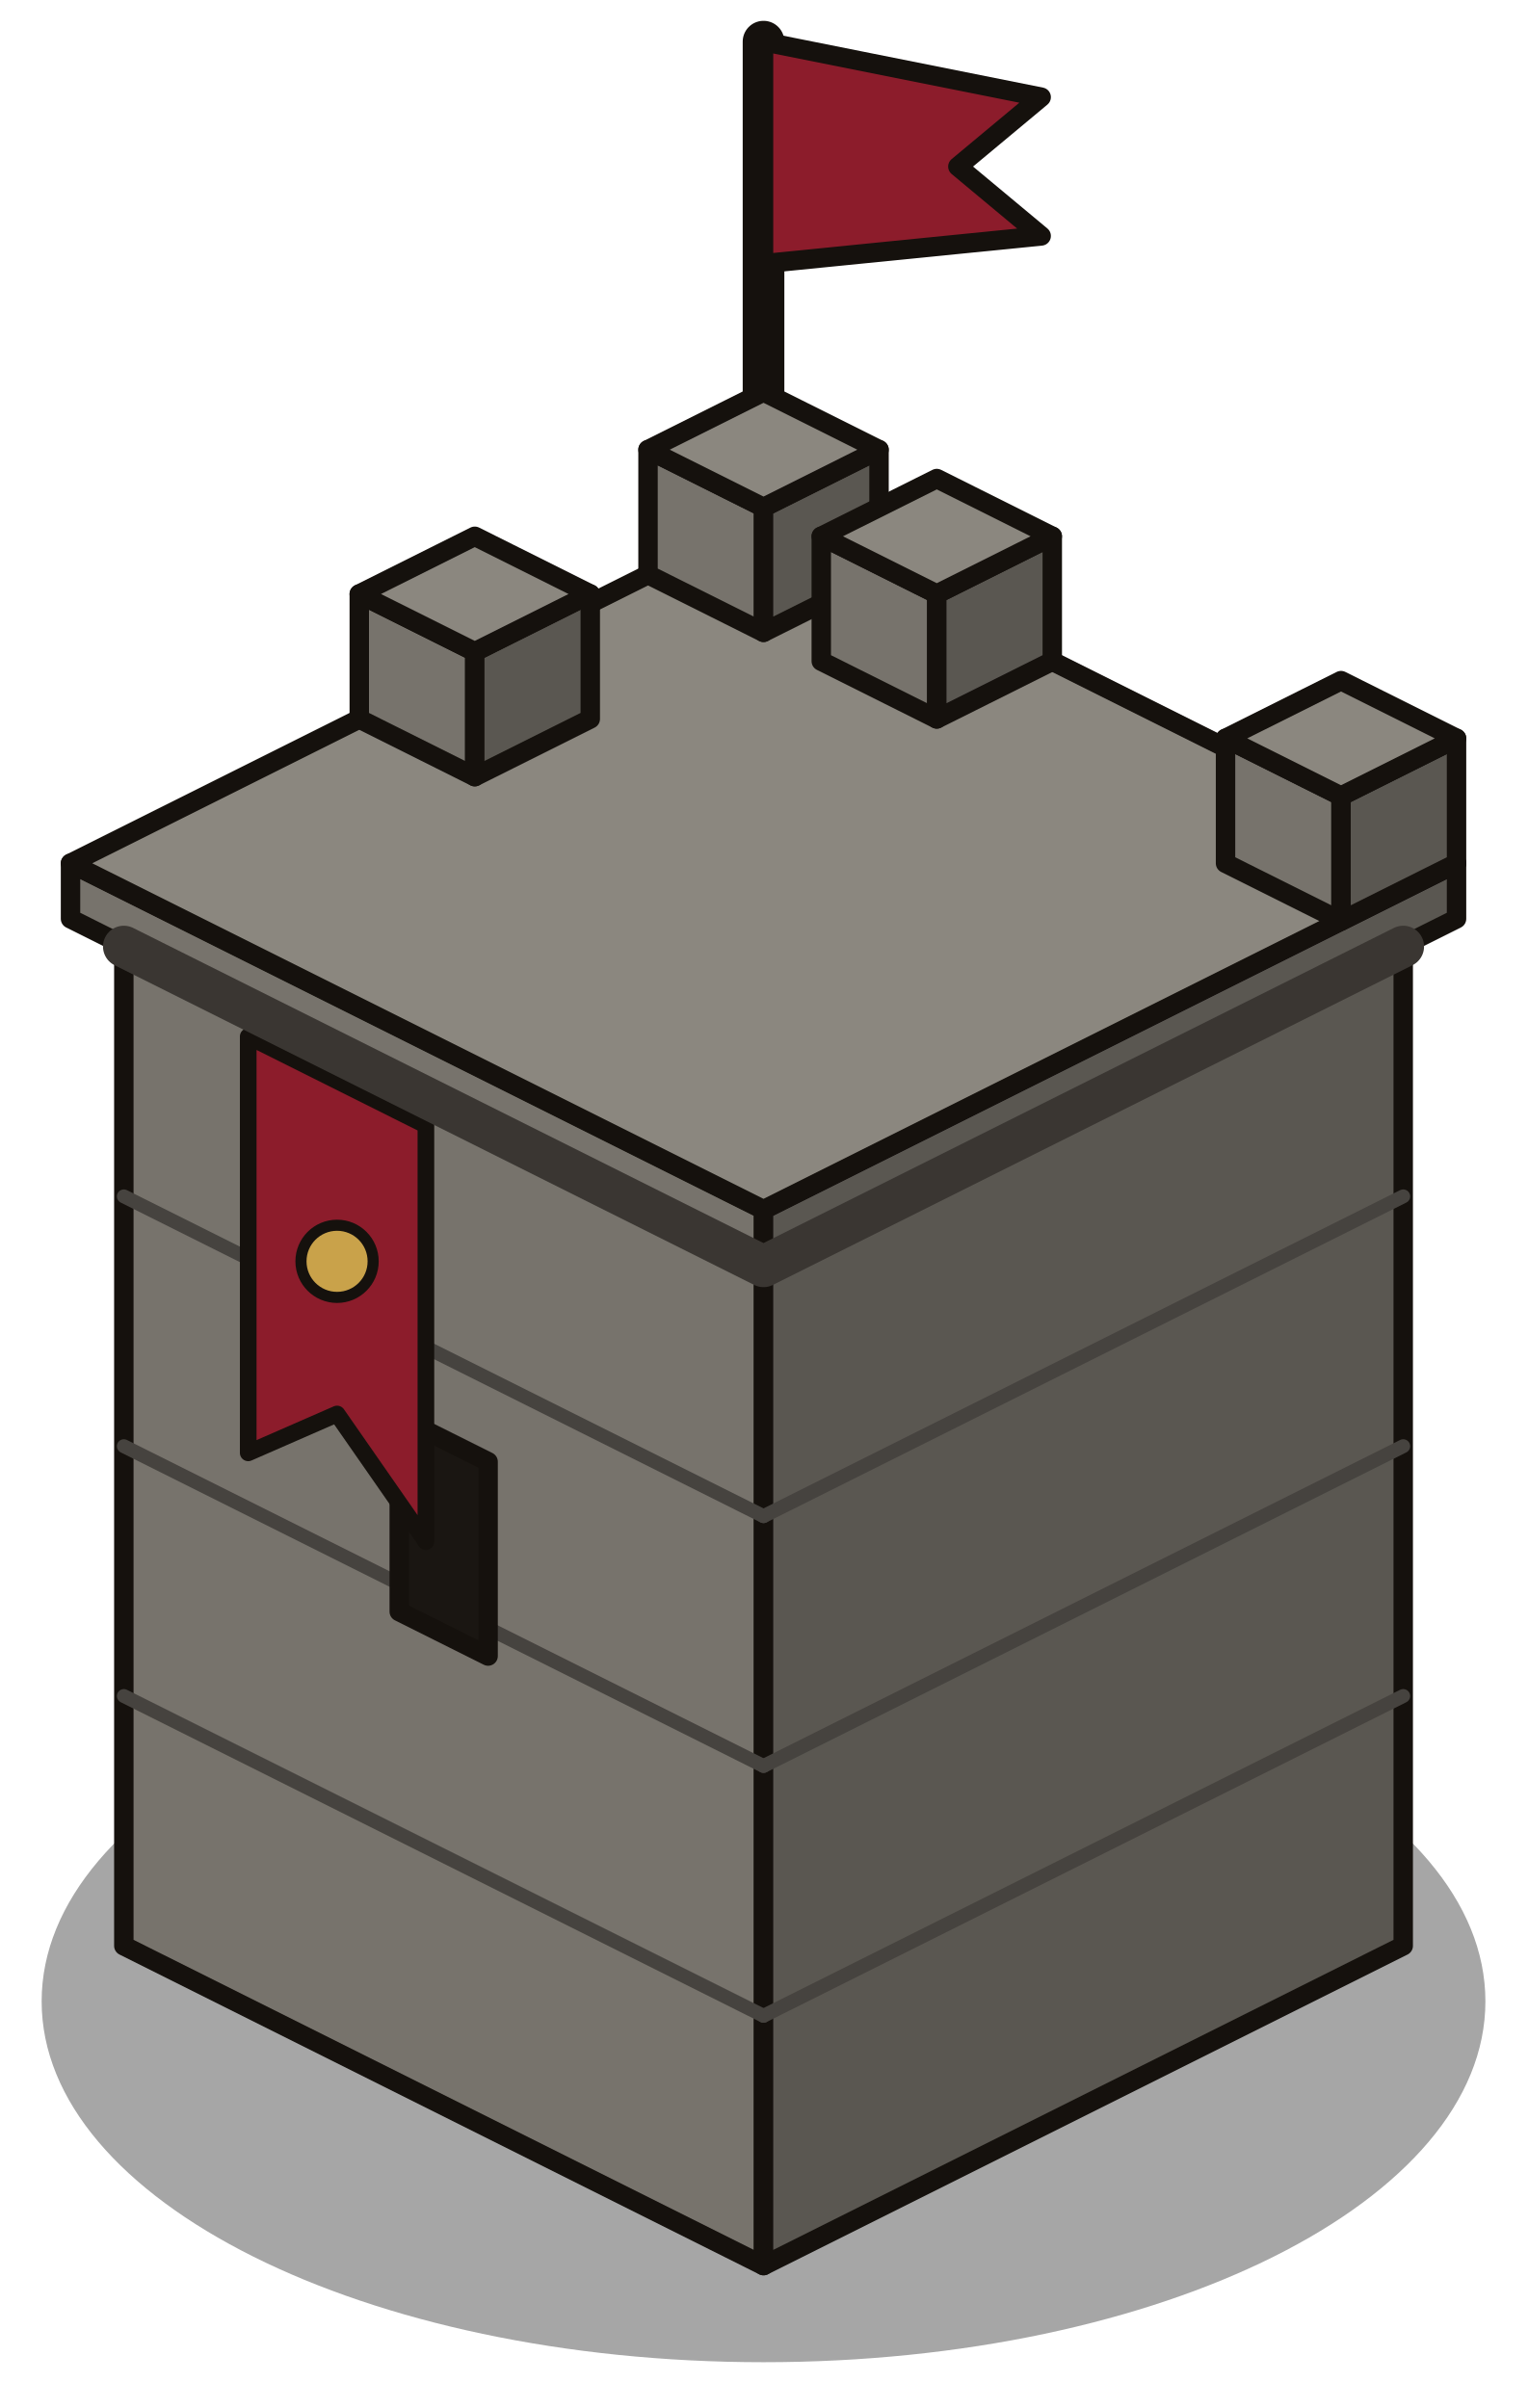
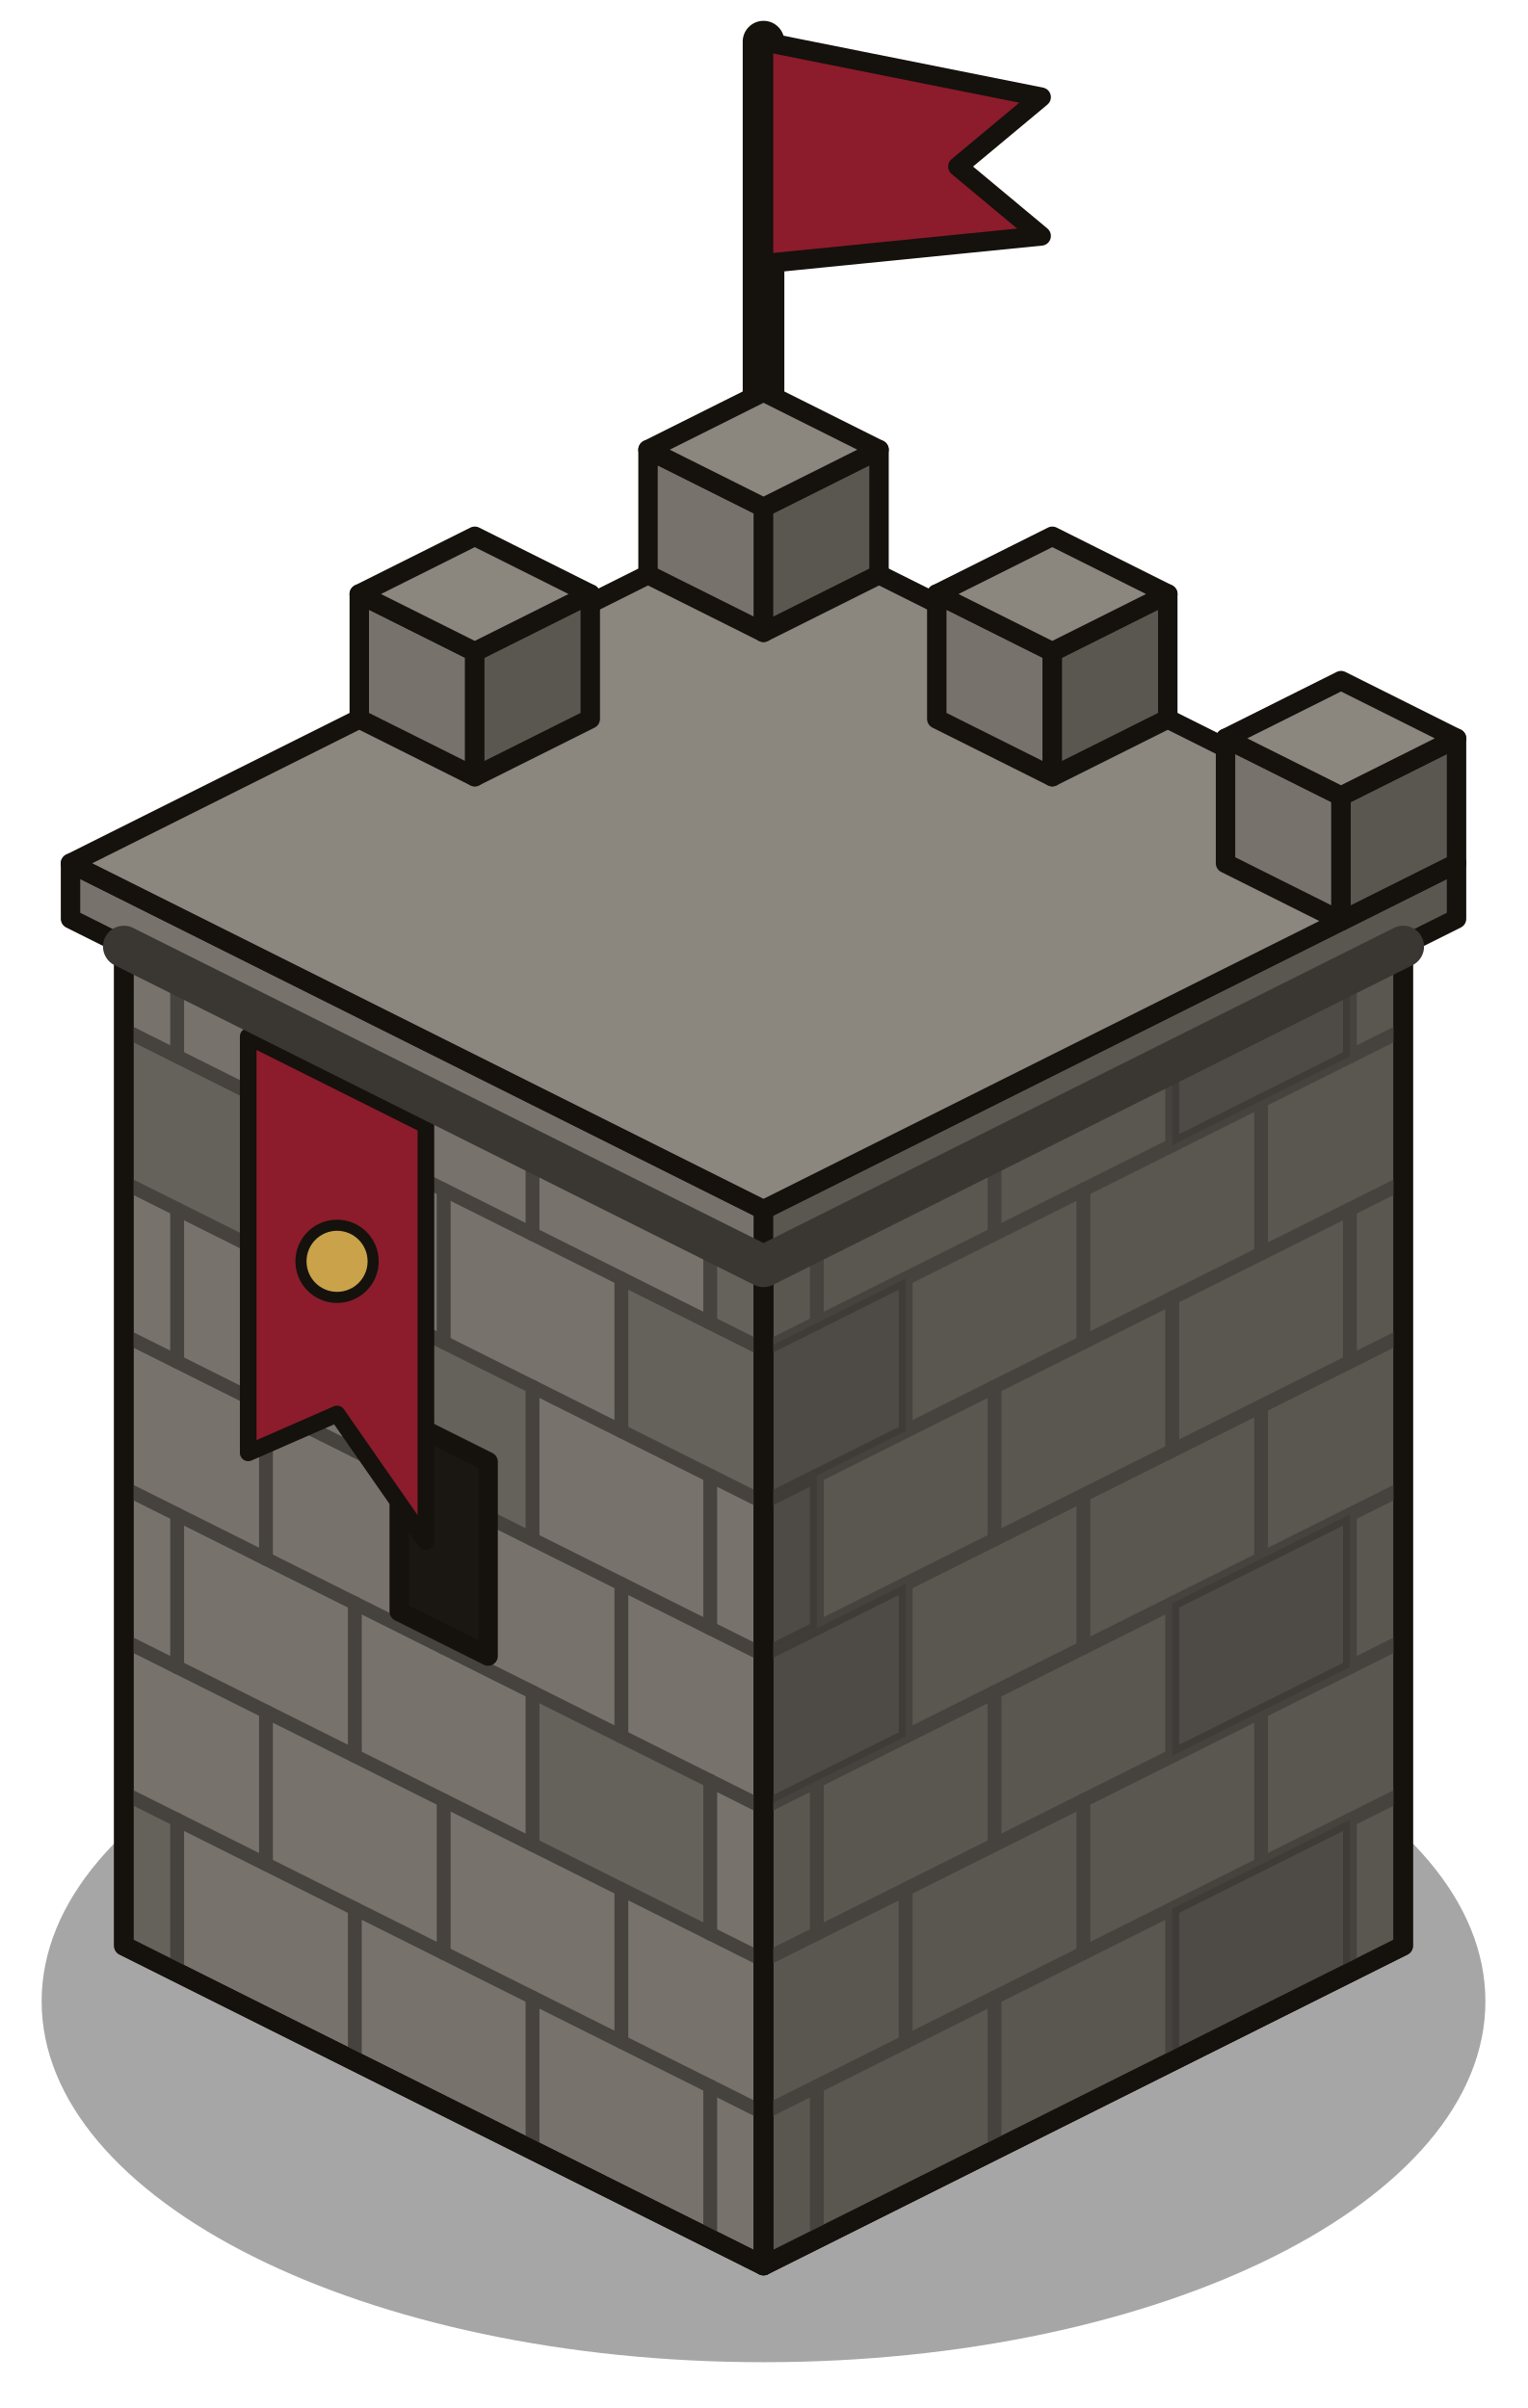
<svg xmlns="http://www.w3.org/2000/svg" width="220" height="347" viewBox="-55 -140.2 110 173.5">
  <ellipse cx="0" cy="4" rx="52" ry="26" fill="#000" opacity="0.35" />
  <polygon points="-46.08,0 0,23.04 0,-50.96 -46.08,-74" fill="#77736c" stroke="#15110d" stroke-width="1.4" stroke-linejoin="round" />
  <polygon points="0,23.04 46.08,0 46.08,-74 0,-50.96" fill="#5a5751" stroke="#15110d" stroke-width="1.4" stroke-linejoin="round" />
  <polygon points="0,-97.04 46.08,-74 0,-50.96 -46.08,-74" fill="#8b877f" stroke="#15110d" stroke-width="1.4" stroke-linejoin="round" />
-   <polyline points="-46.08,-18 0,5.04" fill="none" stroke="#46433f" stroke-width="1" stroke-linecap="round" stroke-linejoin="round" />
-   <polyline points="0,5.04 46.08,-18" fill="none" stroke="#46433f" stroke-width="1" stroke-linecap="round" stroke-linejoin="round" />
-   <polyline points="-46.08,-36 0,-12.96" fill="none" stroke="#46433f" stroke-width="1" stroke-linecap="round" stroke-linejoin="round" />
-   <polyline points="0,-12.96 46.08,-36" fill="none" stroke="#46433f" stroke-width="1" stroke-linecap="round" stroke-linejoin="round" />
-   <polyline points="-46.08,-54 0,-30.96" fill="none" stroke="#46433f" stroke-width="1" stroke-linecap="round" stroke-linejoin="round" />
-   <polyline points="0,-30.96 46.08,-54" fill="none" stroke="#46433f" stroke-width="1" stroke-linecap="round" stroke-linejoin="round" />
+   <polyline points="-42.24,1.92 -42.24,-9.08" fill="none" stroke="#46433f" stroke-width="1" stroke-linecap="round" stroke-linejoin="round" />
+   <polyline points="-29.44,8.32 -29.44,-2.68" fill="none" stroke="#46433f" stroke-width="1" stroke-linecap="round" stroke-linejoin="round" />
+   <polyline points="-16.64,14.72 -16.64,3.72" fill="none" stroke="#46433f" stroke-width="1" stroke-linecap="round" stroke-linejoin="round" />
+   <polyline points="-3.84,21.12 -3.84,10.12" fill="none" stroke="#46433f" stroke-width="1" stroke-linecap="round" stroke-linejoin="round" />
+   <polyline points="-46.08,-11 0,12.04" fill="none" stroke="#46433f" stroke-width="1" stroke-linecap="round" stroke-linejoin="round" />
+   <polyline points="-35.84,-5.88 -35.84,-16.88" fill="none" stroke="#46433f" stroke-width="1" stroke-linecap="round" stroke-linejoin="round" />
+   <polyline points="-23.04,0.52 -23.04,-10.48" fill="none" stroke="#46433f" stroke-width="1" stroke-linecap="round" stroke-linejoin="round" />
+   <polyline points="-10.24,6.92 -10.24,-4.08" fill="none" stroke="#46433f" stroke-width="1" stroke-linecap="round" stroke-linejoin="round" />
+   <polyline points="-46.08,-22 0,1.04" fill="none" stroke="#46433f" stroke-width="1" stroke-linecap="round" stroke-linejoin="round" />
+   <polyline points="-42.24,-20.08 -42.24,-31.08" fill="none" stroke="#46433f" stroke-width="1" stroke-linecap="round" stroke-linejoin="round" />
+   <polyline points="-29.44,-13.68 -29.44,-24.68" fill="none" stroke="#46433f" stroke-width="1" stroke-linecap="round" stroke-linejoin="round" />
+   <polyline points="-16.64,-7.28 -16.64,-18.28" fill="none" stroke="#46433f" stroke-width="1" stroke-linecap="round" stroke-linejoin="round" />
+   <polyline points="-3.84,-0.88 -3.84,-11.88" fill="none" stroke="#46433f" stroke-width="1" stroke-linecap="round" stroke-linejoin="round" />
+   <polyline points="-46.08,-33 0,-9.96" fill="none" stroke="#46433f" stroke-width="1" stroke-linecap="round" stroke-linejoin="round" />
+   <polyline points="-35.84,-27.88 -35.84,-38.88" fill="none" stroke="#46433f" stroke-width="1" stroke-linecap="round" stroke-linejoin="round" />
+   <polyline points="-23.04,-21.48 -23.04,-32.48" fill="none" stroke="#46433f" stroke-width="1" stroke-linecap="round" stroke-linejoin="round" />
+   <polyline points="-10.24,-15.08 -10.24,-26.08" fill="none" stroke="#46433f" stroke-width="1" stroke-linecap="round" stroke-linejoin="round" />
+   <polyline points="-46.08,-44 0,-20.96" fill="none" stroke="#46433f" stroke-width="1" stroke-linecap="round" stroke-linejoin="round" />
+   <polyline points="-42.24,-42.08 -42.24,-53.08" fill="none" stroke="#46433f" stroke-width="1" stroke-linecap="round" stroke-linejoin="round" />
+   <polyline points="-29.44,-35.68 -29.44,-46.68" fill="none" stroke="#46433f" stroke-width="1" stroke-linecap="round" stroke-linejoin="round" />
+   <polyline points="-16.64,-29.28 -16.64,-40.28" fill="none" stroke="#46433f" stroke-width="1" stroke-linecap="round" stroke-linejoin="round" />
+   <polyline points="-3.84,-22.88 -3.84,-33.88" fill="none" stroke="#46433f" stroke-width="1" stroke-linecap="round" stroke-linejoin="round" />
+   <polyline points="-46.08,-55 0,-31.96" fill="none" stroke="#46433f" stroke-width="1" stroke-linecap="round" stroke-linejoin="round" />
+   <polyline points="-35.84,-49.88 -35.84,-60.88" fill="none" stroke="#46433f" stroke-width="1" stroke-linecap="round" stroke-linejoin="round" />
+   <polyline points="-23.04,-43.48 -23.04,-54.48" fill="none" stroke="#46433f" stroke-width="1" stroke-linecap="round" stroke-linejoin="round" />
+   <polyline points="-10.24,-37.08 -10.24,-48.08" fill="none" stroke="#46433f" stroke-width="1" stroke-linecap="round" stroke-linejoin="round" />
+   <polyline points="-46.08,-66 0,-42.96" fill="none" stroke="#46433f" stroke-width="1" stroke-linecap="round" stroke-linejoin="round" />
+   <polyline points="-42.24,-64.08 -42.24,-72.08" fill="none" stroke="#46433f" stroke-width="1" stroke-linecap="round" stroke-linejoin="round" />
+   <polyline points="-29.44,-57.68 -29.44,-65.68" fill="none" stroke="#46433f" stroke-width="1" stroke-linecap="round" stroke-linejoin="round" />
+   <polyline points="-16.64,-51.28 -16.64,-59.28" fill="none" stroke="#46433f" stroke-width="1" stroke-linecap="round" stroke-linejoin="round" />
+   <polyline points="-3.84,-44.88 -3.84,-52.88" fill="none" stroke="#46433f" stroke-width="1" stroke-linecap="round" stroke-linejoin="round" />
+   <polygon points="-16.64,-7.28 -3.84,-0.88 -3.84,-11.88 -16.64,-18.28" fill="#46433f" opacity="0.35" />
+   <polygon points="-46.08,-55 -35.84,-49.88 -35.84,-60.88 -46.08,-66" fill="#46433f" opacity="0.35" />
+   <polygon points="-29.44,-35.68 -16.64,-29.28 -16.64,-40.28 -29.44,-46.68" fill="#46433f" opacity="0.35" />
+   <polygon points="-10.24,-37.08 0,-31.96 0,-42.96 -10.24,-48.08" fill="#46433f" opacity="0.35" />
+   <polygon points="-3.84,-44.88 0,-42.96 0,-50.96 -3.84,-52.88" fill="#46433f" opacity="0.35" />
+   <polygon points="-46.08,0 -42.24,1.92 -42.24,-9.08 -46.08,-11" fill="#46433f" opacity="0.35" />
+   <polygon points="-46.08,0 0,23.04 0,-50.96 -46.08,-74" fill="none" stroke="#15110d" stroke-width="1.4" stroke-linejoin="round" />
+   <polyline points="3.84,21.12 3.84,10.12" fill="none" stroke="#46433f" stroke-width="1" stroke-linecap="round" stroke-linejoin="round" />
+   <polyline points="16.64,14.72 16.64,3.72" fill="none" stroke="#46433f" stroke-width="1" stroke-linecap="round" stroke-linejoin="round" />
+   <polyline points="29.44,8.32 29.44,-2.68" fill="none" stroke="#46433f" stroke-width="1" stroke-linecap="round" stroke-linejoin="round" />
+   <polyline points="42.24,1.92 42.24,-9.08" fill="none" stroke="#46433f" stroke-width="1" stroke-linecap="round" stroke-linejoin="round" />
+   <polyline points="0,12.04 46.08,-11" fill="none" stroke="#46433f" stroke-width="1" stroke-linecap="round" stroke-linejoin="round" />
+   <polyline points="10.24,6.92 10.24,-4.08" fill="none" stroke="#46433f" stroke-width="1" stroke-linecap="round" stroke-linejoin="round" />
+   <polyline points="23.04,0.52 23.04,-10.48" fill="none" stroke="#46433f" stroke-width="1" stroke-linecap="round" stroke-linejoin="round" />
+   <polyline points="35.84,-5.88 35.84,-16.88" fill="none" stroke="#46433f" stroke-width="1" stroke-linecap="round" stroke-linejoin="round" />
+   <polyline points="0,1.04 46.08,-22" fill="none" stroke="#46433f" stroke-width="1" stroke-linecap="round" stroke-linejoin="round" />
+   <polyline points="3.84,-0.88 3.84,-11.88" fill="none" stroke="#46433f" stroke-width="1" stroke-linecap="round" stroke-linejoin="round" />
+   <polyline points="16.64,-7.28 16.64,-18.28" fill="none" stroke="#46433f" stroke-width="1" stroke-linecap="round" stroke-linejoin="round" />
+   <polyline points="29.44,-13.68 29.44,-24.68" fill="none" stroke="#46433f" stroke-width="1" stroke-linecap="round" stroke-linejoin="round" />
+   <polyline points="42.24,-20.08 42.24,-31.08" fill="none" stroke="#46433f" stroke-width="1" stroke-linecap="round" stroke-linejoin="round" />
+   <polyline points="0,-9.96 46.08,-33" fill="none" stroke="#46433f" stroke-width="1" stroke-linecap="round" stroke-linejoin="round" />
+   <polyline points="10.24,-15.08 10.24,-26.08" fill="none" stroke="#46433f" stroke-width="1" stroke-linecap="round" stroke-linejoin="round" />
+   <polyline points="23.04,-21.48 23.04,-32.48" fill="none" stroke="#46433f" stroke-width="1" stroke-linecap="round" stroke-linejoin="round" />
+   <polyline points="35.84,-27.88 35.84,-38.88" fill="none" stroke="#46433f" stroke-width="1" stroke-linecap="round" stroke-linejoin="round" />
+   <polyline points="0,-20.96 46.08,-44" fill="none" stroke="#46433f" stroke-width="1" stroke-linecap="round" stroke-linejoin="round" />
+   <polyline points="3.84,-22.88 3.84,-33.88" fill="none" stroke="#46433f" stroke-width="1" stroke-linecap="round" stroke-linejoin="round" />
+   <polyline points="16.64,-29.28 16.64,-40.28" fill="none" stroke="#46433f" stroke-width="1" stroke-linecap="round" stroke-linejoin="round" />
+   <polyline points="29.44,-35.68 29.44,-46.68" fill="none" stroke="#46433f" stroke-width="1" stroke-linecap="round" stroke-linejoin="round" />
+   <polyline points="42.24,-42.08 42.24,-53.08" fill="none" stroke="#46433f" stroke-width="1" stroke-linecap="round" stroke-linejoin="round" />
+   <polyline points="0,-31.96 46.08,-55" fill="none" stroke="#46433f" stroke-width="1" stroke-linecap="round" stroke-linejoin="round" />
+   <polyline points="10.24,-37.08 10.24,-48.08" fill="none" stroke="#46433f" stroke-width="1" stroke-linecap="round" stroke-linejoin="round" />
+   <polyline points="23.04,-43.48 23.04,-54.48" fill="none" stroke="#46433f" stroke-width="1" stroke-linecap="round" stroke-linejoin="round" />
+   <polyline points="35.84,-49.88 35.84,-60.88" fill="none" stroke="#46433f" stroke-width="1" stroke-linecap="round" stroke-linejoin="round" />
+   <polyline points="0,-42.96 46.08,-66" fill="none" stroke="#46433f" stroke-width="1" stroke-linecap="round" stroke-linejoin="round" />
+   <polyline points="3.84,-44.88 3.84,-52.88" fill="none" stroke="#46433f" stroke-width="1" stroke-linecap="round" stroke-linejoin="round" />
+   <polyline points="16.64,-51.28 16.64,-59.28" fill="none" stroke="#46433f" stroke-width="1" stroke-linecap="round" stroke-linejoin="round" />
+   <polyline points="29.44,-57.68 29.44,-65.68" fill="none" stroke="#46433f" stroke-width="1" stroke-linecap="round" stroke-linejoin="round" />
+   <polyline points="42.24,-64.08 42.24,-72.08" fill="none" stroke="#46433f" stroke-width="1" stroke-linecap="round" stroke-linejoin="round" />
+   <polygon points="29.44,8.32 42.24,1.92 42.24,-9.08 29.44,-2.68" fill="#2a2622" opacity="0.25" />
+   <polygon points="0,-31.96 10.24,-37.08 10.24,-48.08 0,-42.96" fill="#2a2622" opacity="0.25" />
+   <polygon points="29.44,-13.68 42.24,-20.08 42.24,-31.08 29.44,-24.68" fill="#2a2622" opacity="0.25" />
+   <polygon points="29.44,-57.68 42.24,-64.08 42.24,-72.08 29.44,-65.68" fill="#2a2622" opacity="0.25" />
+   <polygon points="0,-20.96 3.84,-22.88 3.84,-33.88 0,-31.96" fill="#2a2622" opacity="0.25" />
+   <polygon points="0,-9.96 10.24,-15.08 10.24,-26.08 0,-20.96" fill="#2a2622" opacity="0.25" />
+   <polygon points="0,23.04 46.08,0 46.08,-74 0,-50.96" fill="none" stroke="#15110d" stroke-width="1.4" stroke-linejoin="round" />
  <polygon points="-26.24,-24.08 -19.84,-20.88 -19.84,-34.88 -26.24,-38.08" fill="#1a1612" stroke="#15110d" stroke-width="1.4" stroke-linejoin="round" />
  <polygon points="-49.92,-74 0,-49.04 0,-53.04 -49.92,-78" fill="#77736c" stroke="#15110d" stroke-width="1.4" stroke-linejoin="round" />
  <polygon points="0,-49.04 49.92,-74 49.92,-78 0,-53.04" fill="#5a5751" stroke="#15110d" stroke-width="1.4" stroke-linejoin="round" />
  <polygon points="0,-102.96 49.92,-78 0,-53.04 -49.92,-78" fill="#8b877f" stroke="#15110d" stroke-width="1.4" stroke-linejoin="round" />
  <polyline points="0,-97.2 0,-137.2" fill="none" stroke="#15110d" stroke-width="3" stroke-linecap="round" stroke-linejoin="round" />
  <polygon points="0,-137.2 20,-133.2 14,-128.2 20,-123.2 0,-121.2" fill="#8c1c2b" stroke="#15110d" stroke-width="1.4" stroke-linejoin="round" />
  <polygon points="-8.32,-98.8 0,-94.64 0,-103.64 -8.32,-107.8" fill="#77736c" stroke="#15110d" stroke-width="1.4" stroke-linejoin="round" />
  <polygon points="0,-94.64 8.32,-98.8 8.32,-107.8 0,-103.64" fill="#5a5751" stroke="#15110d" stroke-width="1.4" stroke-linejoin="round" />
  <polygon points="0,-111.96 8.32,-107.8 0,-103.64 -8.32,-107.8" fill="#8b877f" stroke="#15110d" stroke-width="1.4" stroke-linejoin="round" />
-   <polygon points="4.16,-92.56 12.48,-88.4 12.48,-97.4 4.16,-101.56" fill="#77736c" stroke="#15110d" stroke-width="1.4" stroke-linejoin="round" />
-   <polygon points="12.48,-88.4 20.8,-92.56 20.8,-101.56 12.48,-97.4" fill="#5a5751" stroke="#15110d" stroke-width="1.4" stroke-linejoin="round" />
-   <polygon points="12.48,-105.72 20.8,-101.56 12.48,-97.4 4.16,-101.56" fill="#8b877f" stroke="#15110d" stroke-width="1.4" stroke-linejoin="round" />
+   <polygon points="12.48,-88.4 20.8,-84.24 20.8,-93.24 12.48,-97.4" fill="#77736c" stroke="#15110d" stroke-width="1.4" stroke-linejoin="round" />
+   <polygon points="20.8,-84.24 29.12,-88.4 29.12,-97.4 20.8,-93.24" fill="#5a5751" stroke="#15110d" stroke-width="1.4" stroke-linejoin="round" />
+   <polygon points="20.8,-101.56 29.12,-97.4 20.8,-93.24 12.48,-97.4" fill="#8b877f" stroke="#15110d" stroke-width="1.4" stroke-linejoin="round" />
  <polygon points="33.28,-78 41.6,-73.84 41.6,-82.84 33.28,-87" fill="#77736c" stroke="#15110d" stroke-width="1.4" stroke-linejoin="round" />
  <polygon points="41.6,-73.84 49.92,-78 49.92,-87 41.6,-82.84" fill="#5a5751" stroke="#15110d" stroke-width="1.4" stroke-linejoin="round" />
  <polygon points="41.6,-91.16 49.92,-87 41.6,-82.84 33.28,-87" fill="#8b877f" stroke="#15110d" stroke-width="1.4" stroke-linejoin="round" />
  <polygon points="-29.12,-88.4 -20.8,-84.24 -20.8,-93.24 -29.12,-97.4" fill="#77736c" stroke="#15110d" stroke-width="1.4" stroke-linejoin="round" />
  <polygon points="-20.8,-84.24 -12.48,-88.4 -12.48,-97.4 -20.8,-93.24" fill="#5a5751" stroke="#15110d" stroke-width="1.4" stroke-linejoin="round" />
  <polygon points="-20.8,-101.56 -12.48,-97.4 -20.8,-93.24 -29.12,-97.4" fill="#8b877f" stroke="#15110d" stroke-width="1.4" stroke-linejoin="round" />
  <polygon points="-37.12,-65.52 -24.32,-59.12 -24.32,-29.12 -30.72,-38.32 -37.12,-35.52" fill="#8c1c2b" stroke="#15110d" stroke-width="1.2" stroke-linejoin="round" />
  <ellipse cx="-30.72" cy="-49.32" rx="2.6" ry="2.6" fill="#c9a24a" stroke="#15110d" stroke-width="0.8" />
  <polyline points="-46.08,-72 0,-48.96 46.08,-72" fill="none" stroke="#3a3632" stroke-width="3" stroke-linecap="round" stroke-linejoin="round" />
</svg>
